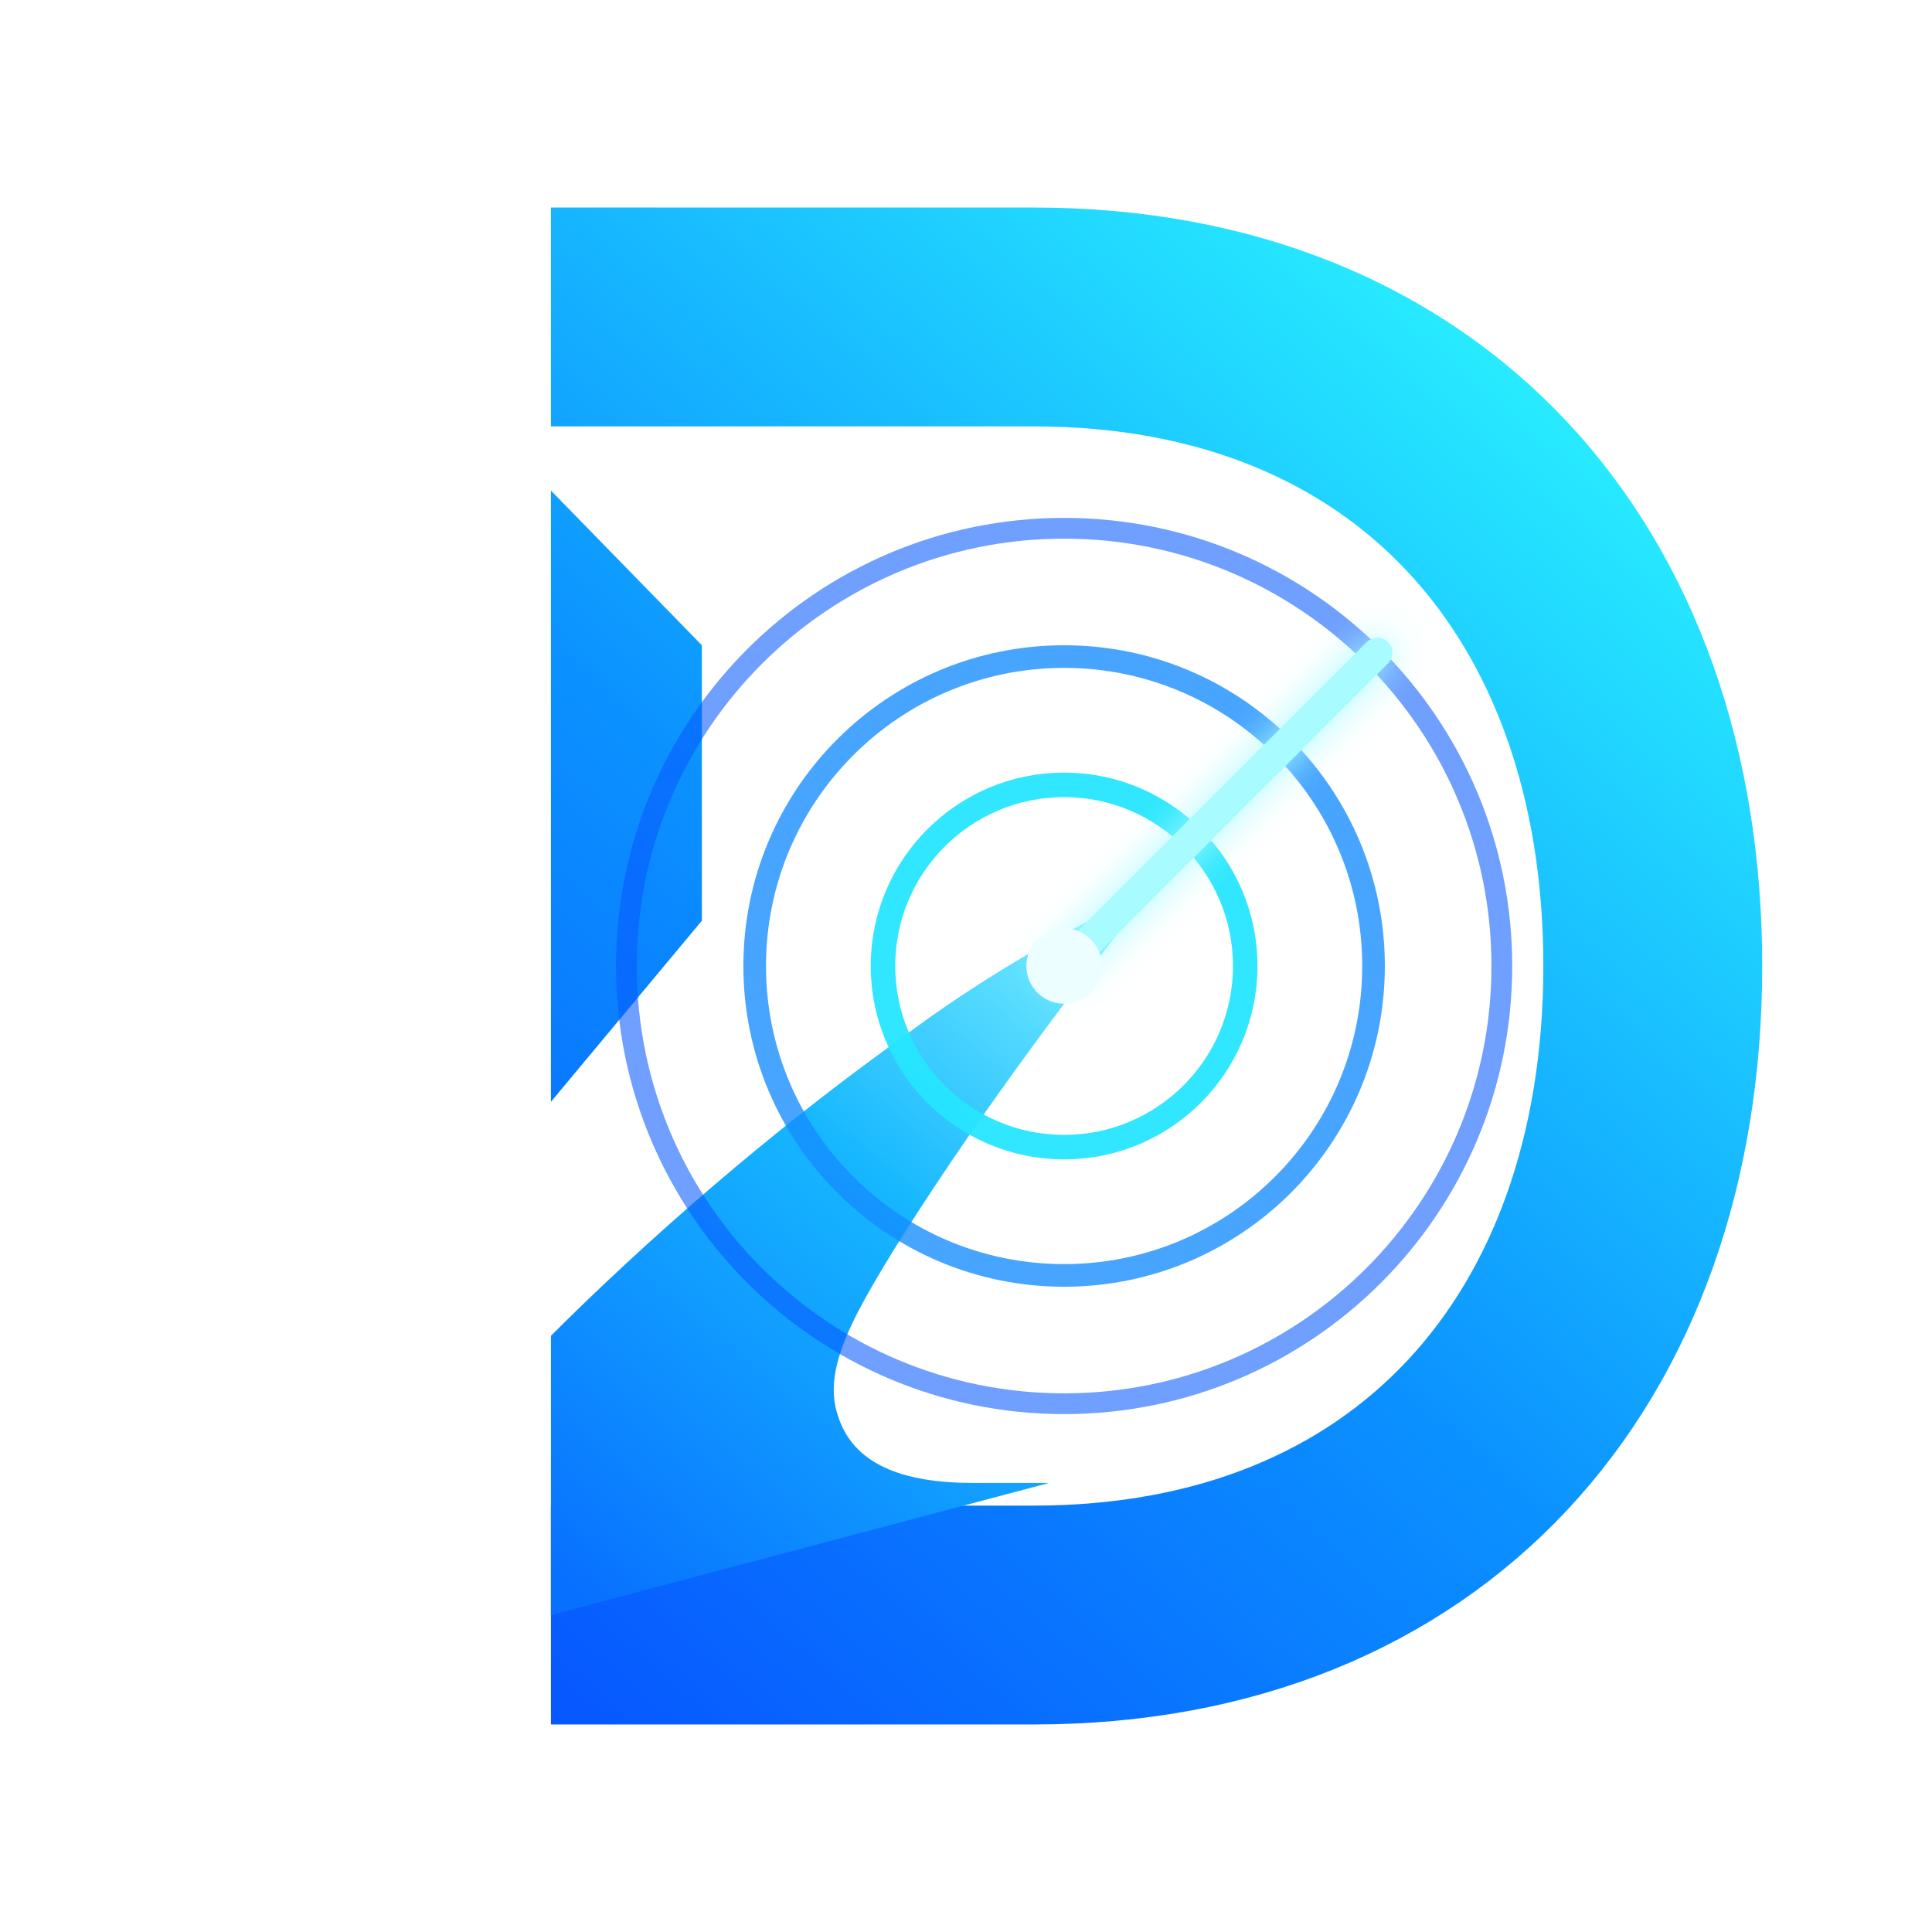
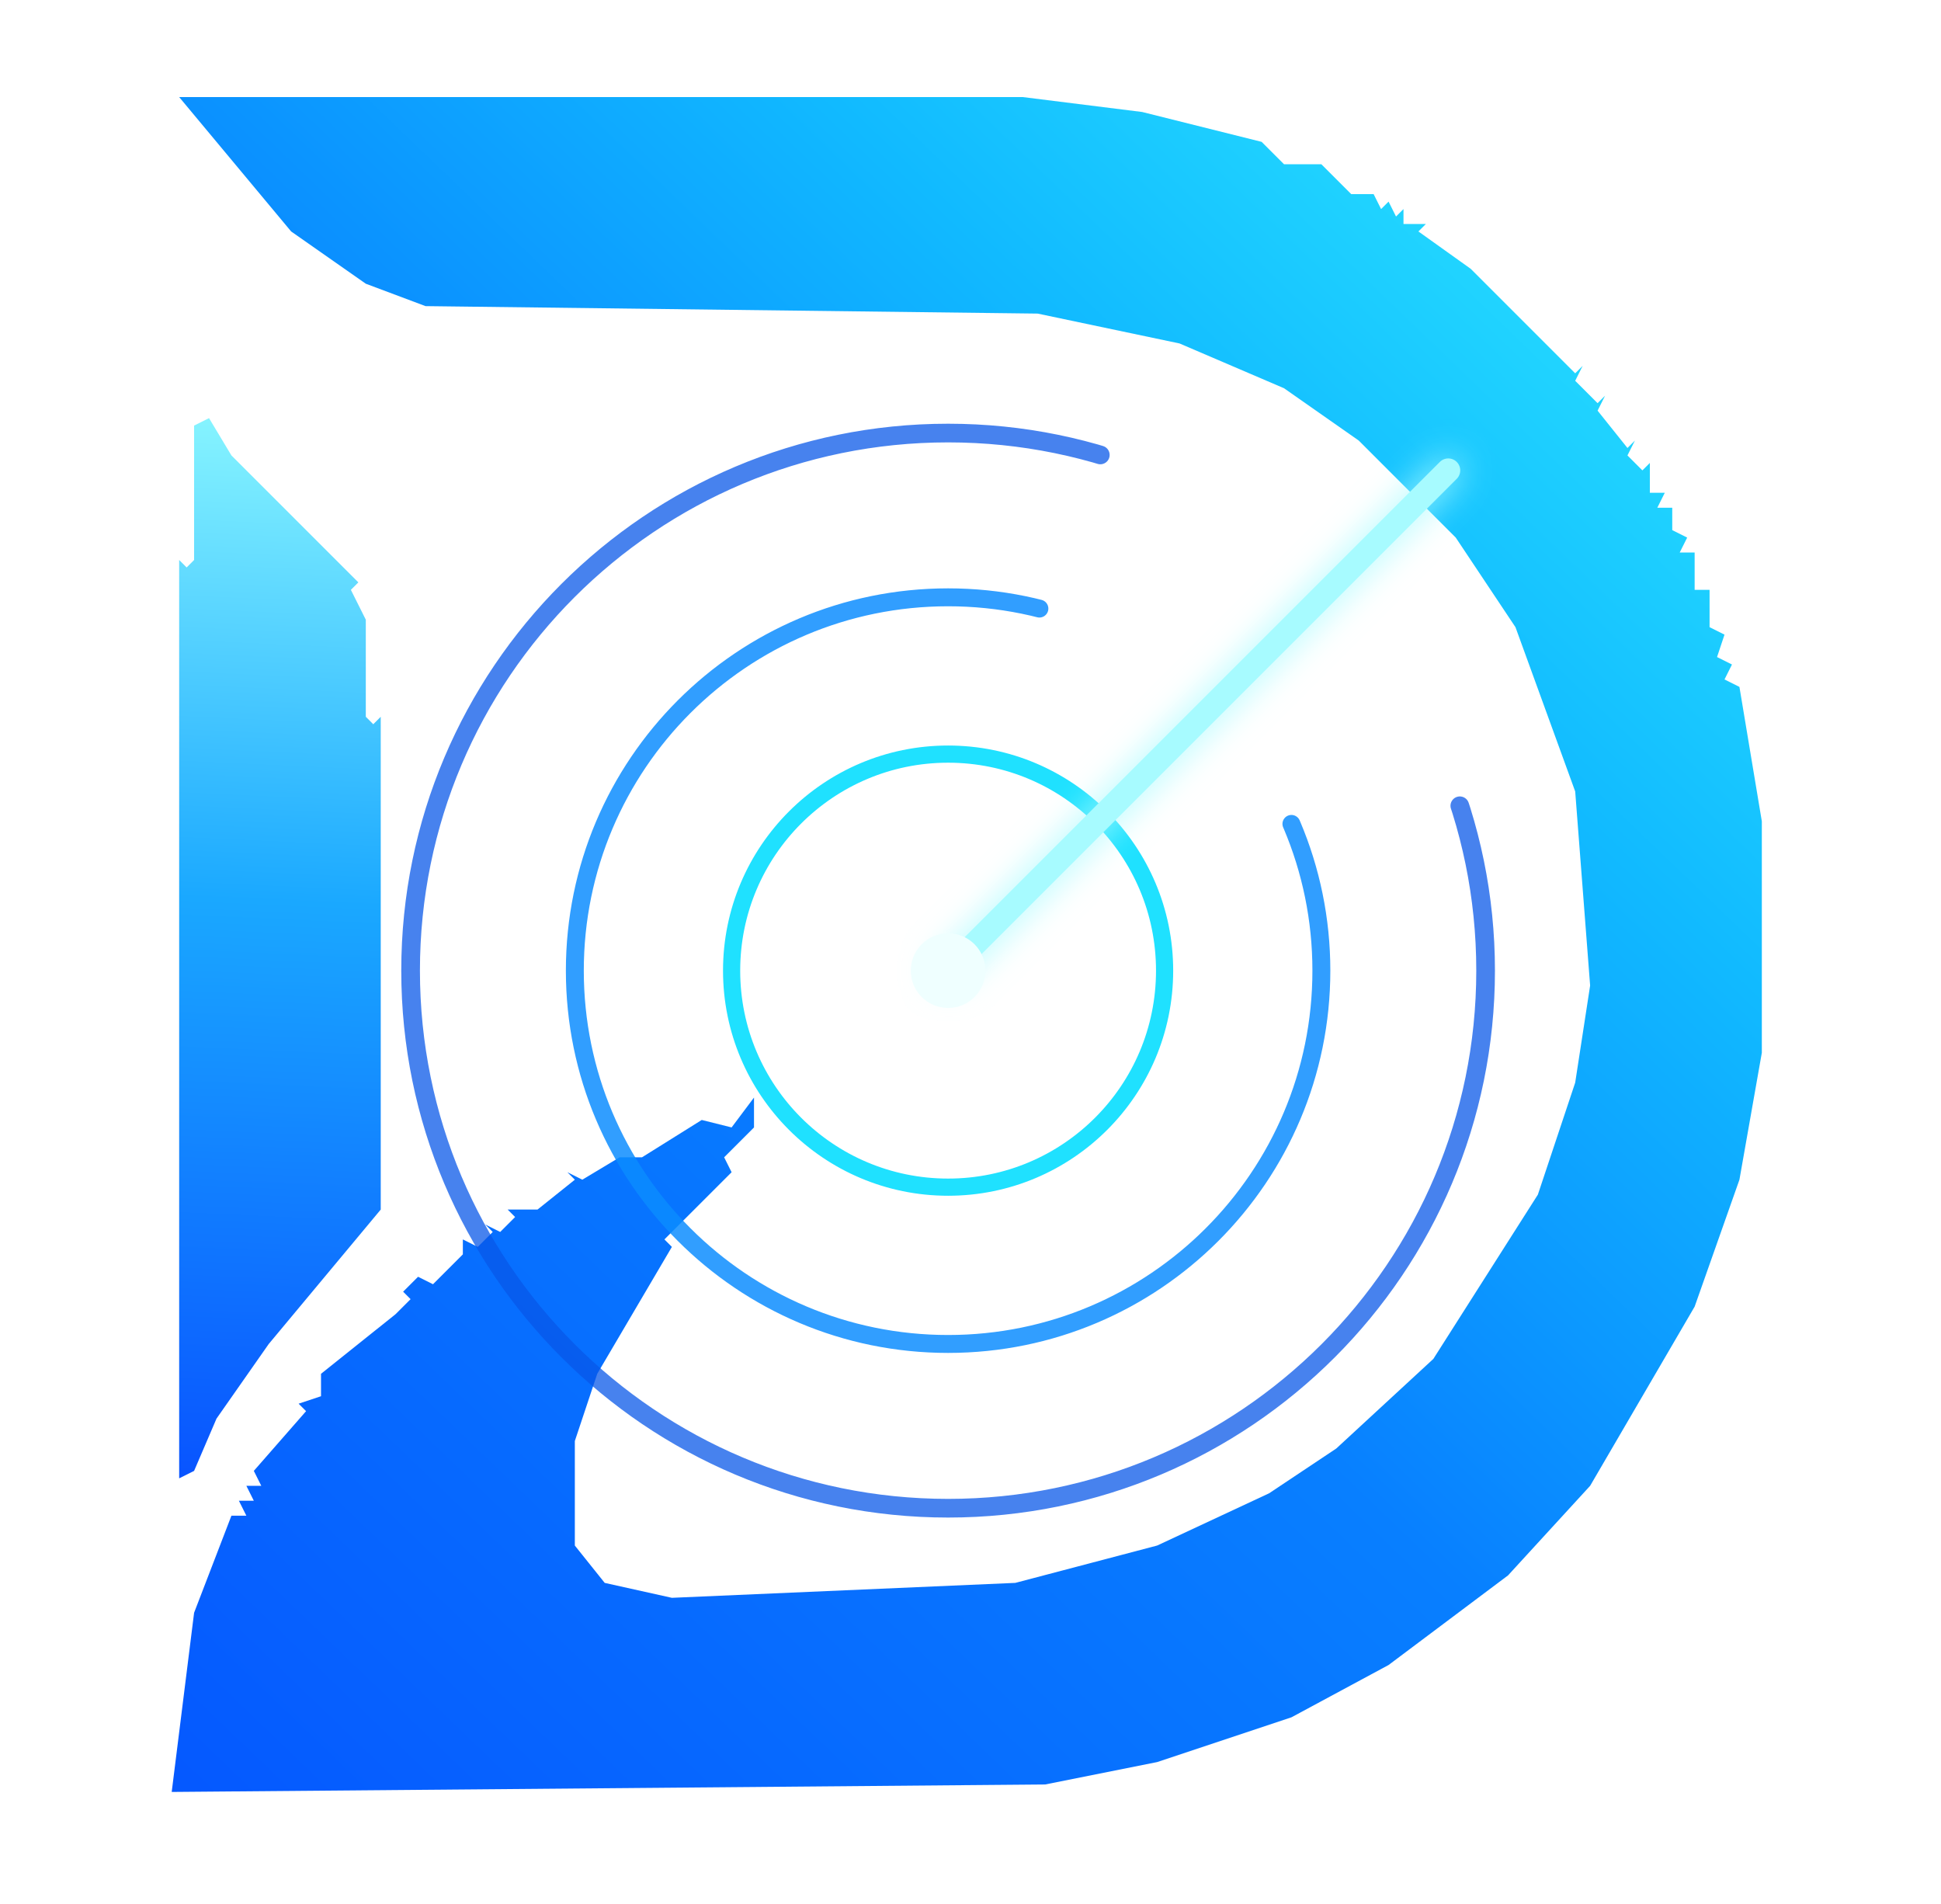
- <svg xmlns="http://www.w3.org/2000/svg" viewBox="0 0 512 512" role="img" aria-label="Dalil">
+ <svg xmlns="http://www.w3.org/2000/svg" viewBox="0 0 260 255" role="img" aria-label="Dalil">
  <defs>
-     <linearGradient id="dalil-shell-transparent" x1="118" y1="420" x2="410" y2="86" gradientUnits="userSpaceOnUse">
-       <stop offset="0" stop-color="#0759ff" />
-       <stop offset=".46" stop-color="#0b91ff" />
-       <stop offset="1" stop-color="#29f1ff" />
+     <linearGradient id="shell" x1="18" y1="242" x2="239" y2="12" gradientUnits="userSpaceOnUse">
+       <stop offset="0" stop-color="#0557ff" />
+       <stop offset=".45" stop-color="#087fff" />
+       <stop offset=".72" stop-color="#11baff" />
+       <stop offset="1" stop-color="#31f0ff" />
    </linearGradient>
-     <linearGradient id="dalil-swoosh-transparent" x1="150" y1="420" x2="306" y2="230" gradientUnits="userSpaceOnUse">
-       <stop offset="0" stop-color="#0870ff" />
-       <stop offset=".55" stop-color="#16b7ff" />
-       <stop offset="1" stop-color="#8ffaff" />
+     <linearGradient id="pillar" x1="35" y1="205" x2="42" y2="52" gradientUnits="userSpaceOnUse">
+       <stop offset="0" stop-color="#074dff" />
+       <stop offset=".55" stop-color="#1aa8ff" />
+       <stop offset="1" stop-color="#8df9ff" />
    </linearGradient>
-     <radialGradient id="dalil-glow-transparent" cx="0" cy="0" r="1" gradientTransform="translate(282 256) rotate(90) scale(44)">
-       <stop offset="0" stop-color="#ffffff" />
-       <stop offset=".24" stop-color="#b9fbff" />
-       <stop offset=".6" stop-color="#22d7ff" stop-opacity=".55" />
-       <stop offset="1" stop-color="#00b8ff" stop-opacity="0" />
+     <radialGradient id="core" cx="0" cy="0" r="1" gradientTransform="translate(127 130) rotate(90) scale(22)">
+       <stop offset="0" stop-color="#fff" />
+       <stop offset=".22" stop-color="#bffcff" />
+       <stop offset=".58" stop-color="#22dbff" stop-opacity=".65" />
+       <stop offset="1" stop-color="#12c8ff" stop-opacity="0" />
    </radialGradient>
-     <filter id="dalil-needle-glow-transparent" x="-40%" y="-40%" width="180%" height="180%">
-       <feGaussianBlur stdDeviation="5" result="blur" />
+     <filter id="glow" x="-50%" y="-50%" width="200%" height="200%">
+       <feGaussianBlur stdDeviation="2.4" result="b" />
      <feMerge>
-         <feMergeNode in="blur" />
+         <feMergeNode in="b" />
        <feMergeNode in="SourceGraphic" />
      </feMerge>
    </filter>
  </defs>
-   <path d="M146 84H274        C376 84 438 154 438 256        C438 358 376 428 274 428        H146" fill="none" stroke="url(#dalil-shell-transparent)" stroke-width="58" stroke-linejoin="round" stroke-linecap="butt" />
-   <path d="M146 130        L186 171        V244        L146 292        Z" fill="url(#dalil-shell-transparent)" />
-   <path d="M146 428        V354        C171 329 204 300 239 275        C259 260 281 247 305 236        C280 268 257 299 237 331        C226 349 218 363 222 375        C226 388 239 393 258 393        H278" fill="url(#dalil-swoosh-transparent)" />
+   <path d="M 24,13 L 39,31 L 49,38 L 57,41 L 139,42 L 158,46 L 172,52 L 182,59 L 195,72 L 203,84 L 211,106 L 213,132 L 211,145 L 206,160 L 192,182 L 179,194 L 170,200 L 155,207 L 136,212 L 90,214 L 81,212 L 77,207 L 77,193 L 80,184 L 90,167 L 89,166 L 99,156 L 98,157 L 97,155 L 101,151 L 101,147 L 98,151 L 94,150 L 86,155 L 83,155 L 78,158 L 76,157 L 77,158 L 72,162 L 68,162 L 69,163 L 67,165 L 65,164 L 66,165 L 64,167 L 62,166 L 62,168 L 58,172 L 56,171 L 57,170 L 54,173 L 55,174 L 53,176 L 52,175 L 53,176 L 43,184 L 43,187 L 40,188 L 41,189 L 34,197 L 35,199 L 33,199 L 34,201 L 32,201 L 33,203 L 31,203 L 26,216 L 23,240 L 140,239 L 155,236 L 173,230 L 186,223 L 202,211 L 213,199 L 227,175 L 233,158 L 236,141 L 236,110 L 233,92 L 231,91 L 232,89 L 230,88 L 231,85 L 229,84 L 229,79 L 227,79 L 227,74 L 225,74 L 226,72 L 224,71 L 224,68 L 222,68 L 223,66 L 221,66 L 221,62 L 220,63 L 218,61 L 219,59 L 218,60 L 214,55 L 215,53 L 214,54 L 211,51 L 212,49 L 211,50 L 197,36 L 198,35 L 197,36 L 190,31 L 191,30 L 188,30 L 188,28 L 187,29 L 186,27 L 185,28 L 184,26 L 181,26 L 177,22 L 172,22 L 169,19 L 153,15 L 137,13 Z" fill="url(#shell)" />
+   <path d="M 28,56 L 26,57 L 26,75 L 25,76 L 24,75 L 24,67 L 24,198 L 26,197 L 29,190 L 36,180 L 51,162 L 51,86 L 51,96 L 50,97 L 49,96 L 49,83 L 47,79 L 48,78 L 31,61 Z" fill="url(#pillar)" />
  <g fill="none" stroke-linecap="round">
-     <circle cx="282" cy="256" r="48" stroke="#26e6ff" stroke-width="6.5" opacity=".95" />
-     <circle cx="282" cy="256" r="82" stroke="#148cff" stroke-width="6" opacity=".78" />
-     <circle cx="282" cy="256" r="116" stroke="#0759ff" stroke-width="5.5" opacity=".58" />
+     <circle cx="127" cy="130" r="29" stroke="#14dfff" stroke-width="2.3" opacity=".95" />
+     <circle cx="127" cy="130" r="50" stroke="#0b8cff" stroke-width="2.4" opacity=".84" stroke-dasharray="268 46" stroke-dashoffset="20" />
+     <circle cx="127" cy="130" r="72" stroke="#0757e8" stroke-width="2.5" opacity=".74" stroke-dasharray="382 70" stroke-dashoffset="22" />
+     <path d="M127 130 L194 63" stroke="#a7fbff" stroke-width="3.2" filter="url(#glow)" />
  </g>
-   <path d="M282 256 L365 173" stroke="#a8fbff" stroke-width="8" stroke-linecap="round" filter="url(#dalil-needle-glow-transparent)" />
-   <circle cx="282" cy="256" r="44" fill="url(#dalil-glow-transparent)" />
-   <circle cx="282" cy="256" r="10" fill="#ecfeff" />
+   <circle cx="127" cy="130" r="20" fill="url(#core)" />
+   <circle cx="127" cy="130" r="5" fill="#efffff" />
</svg>
